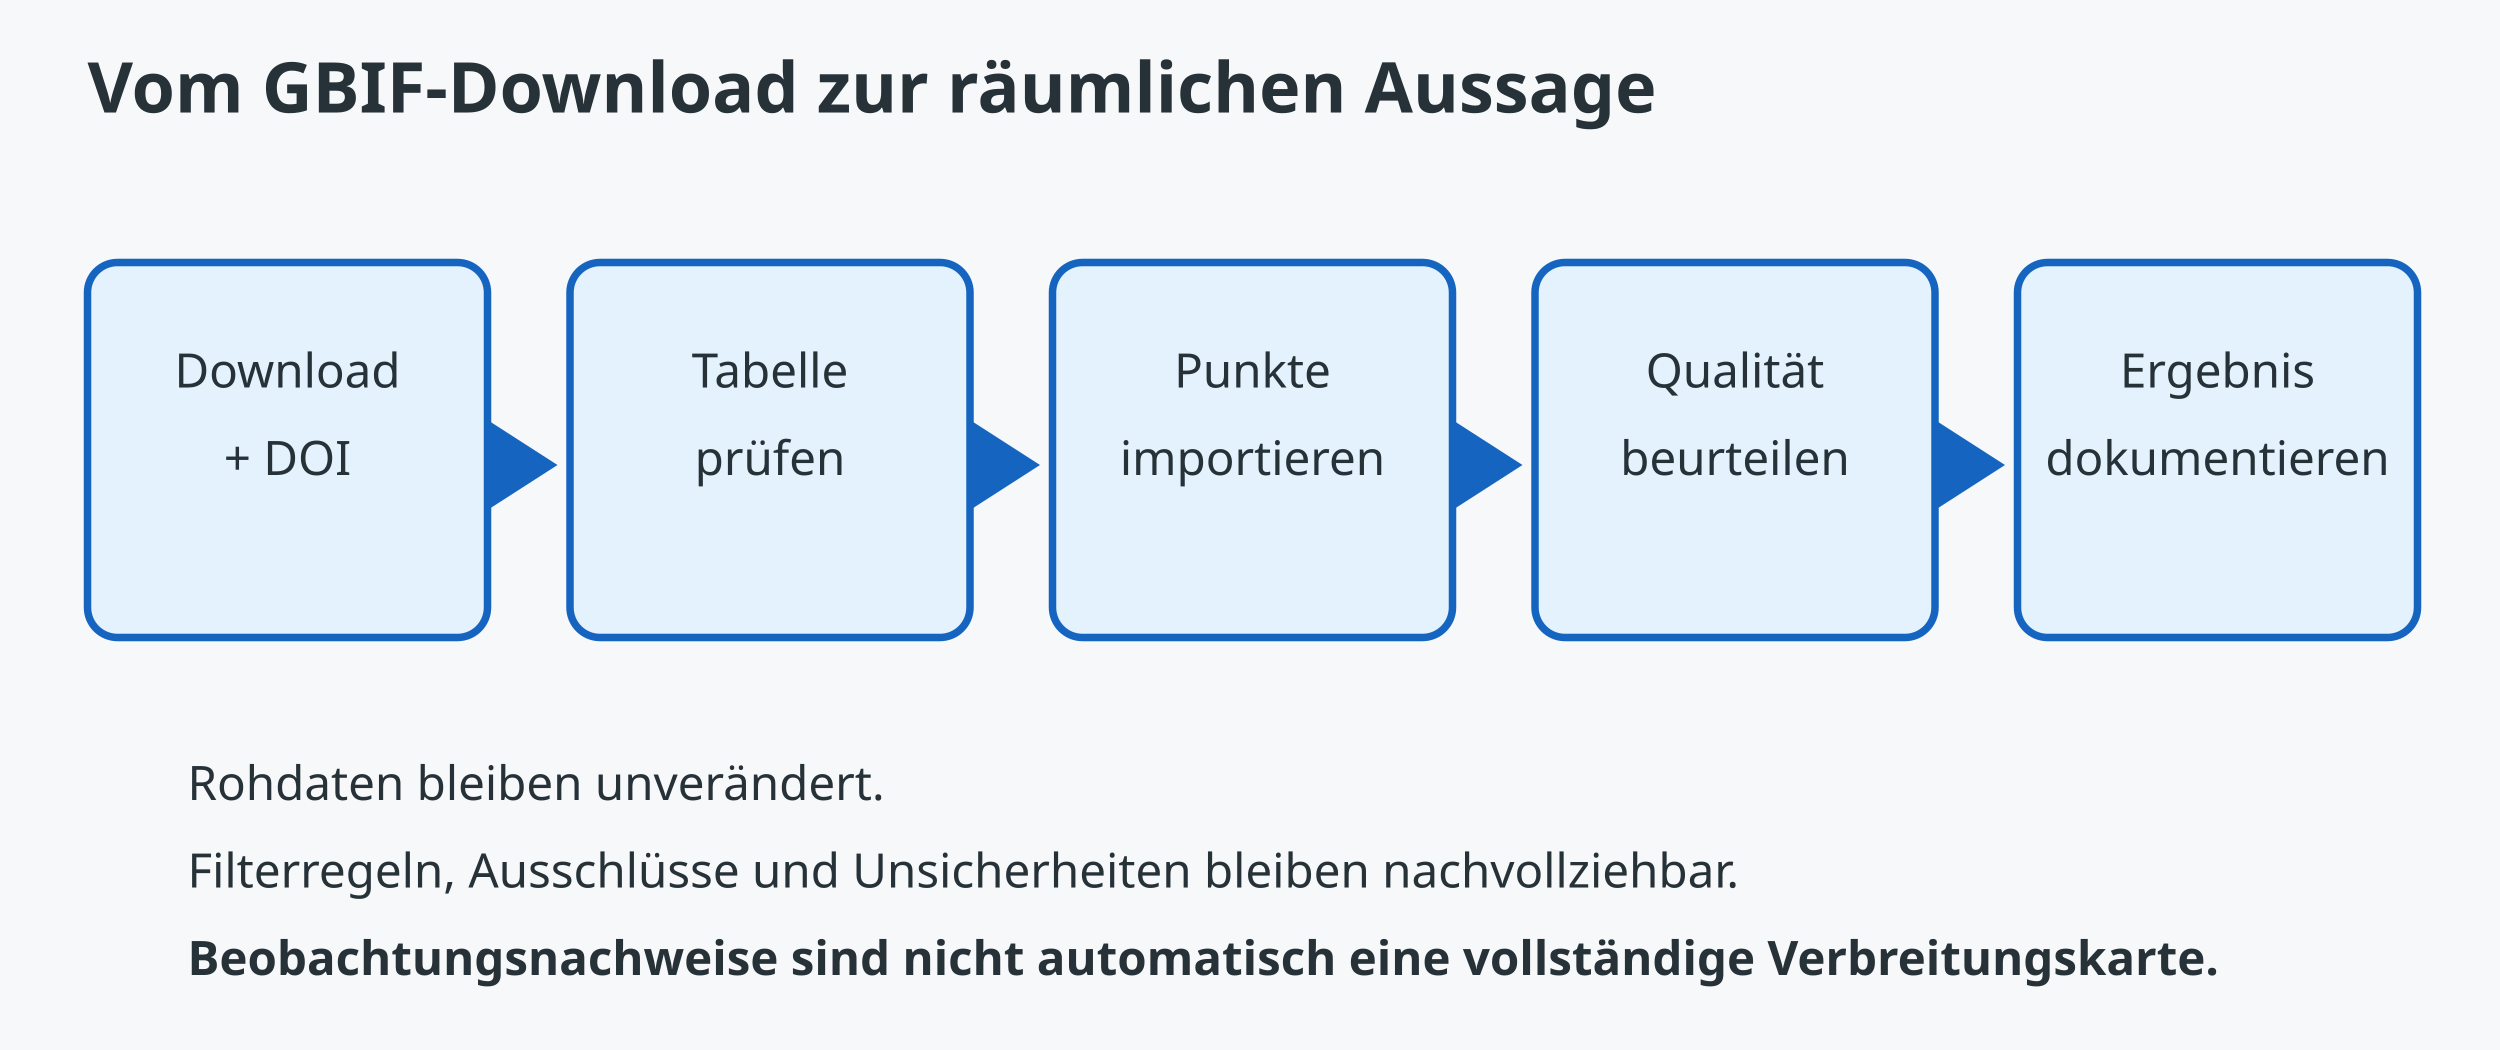
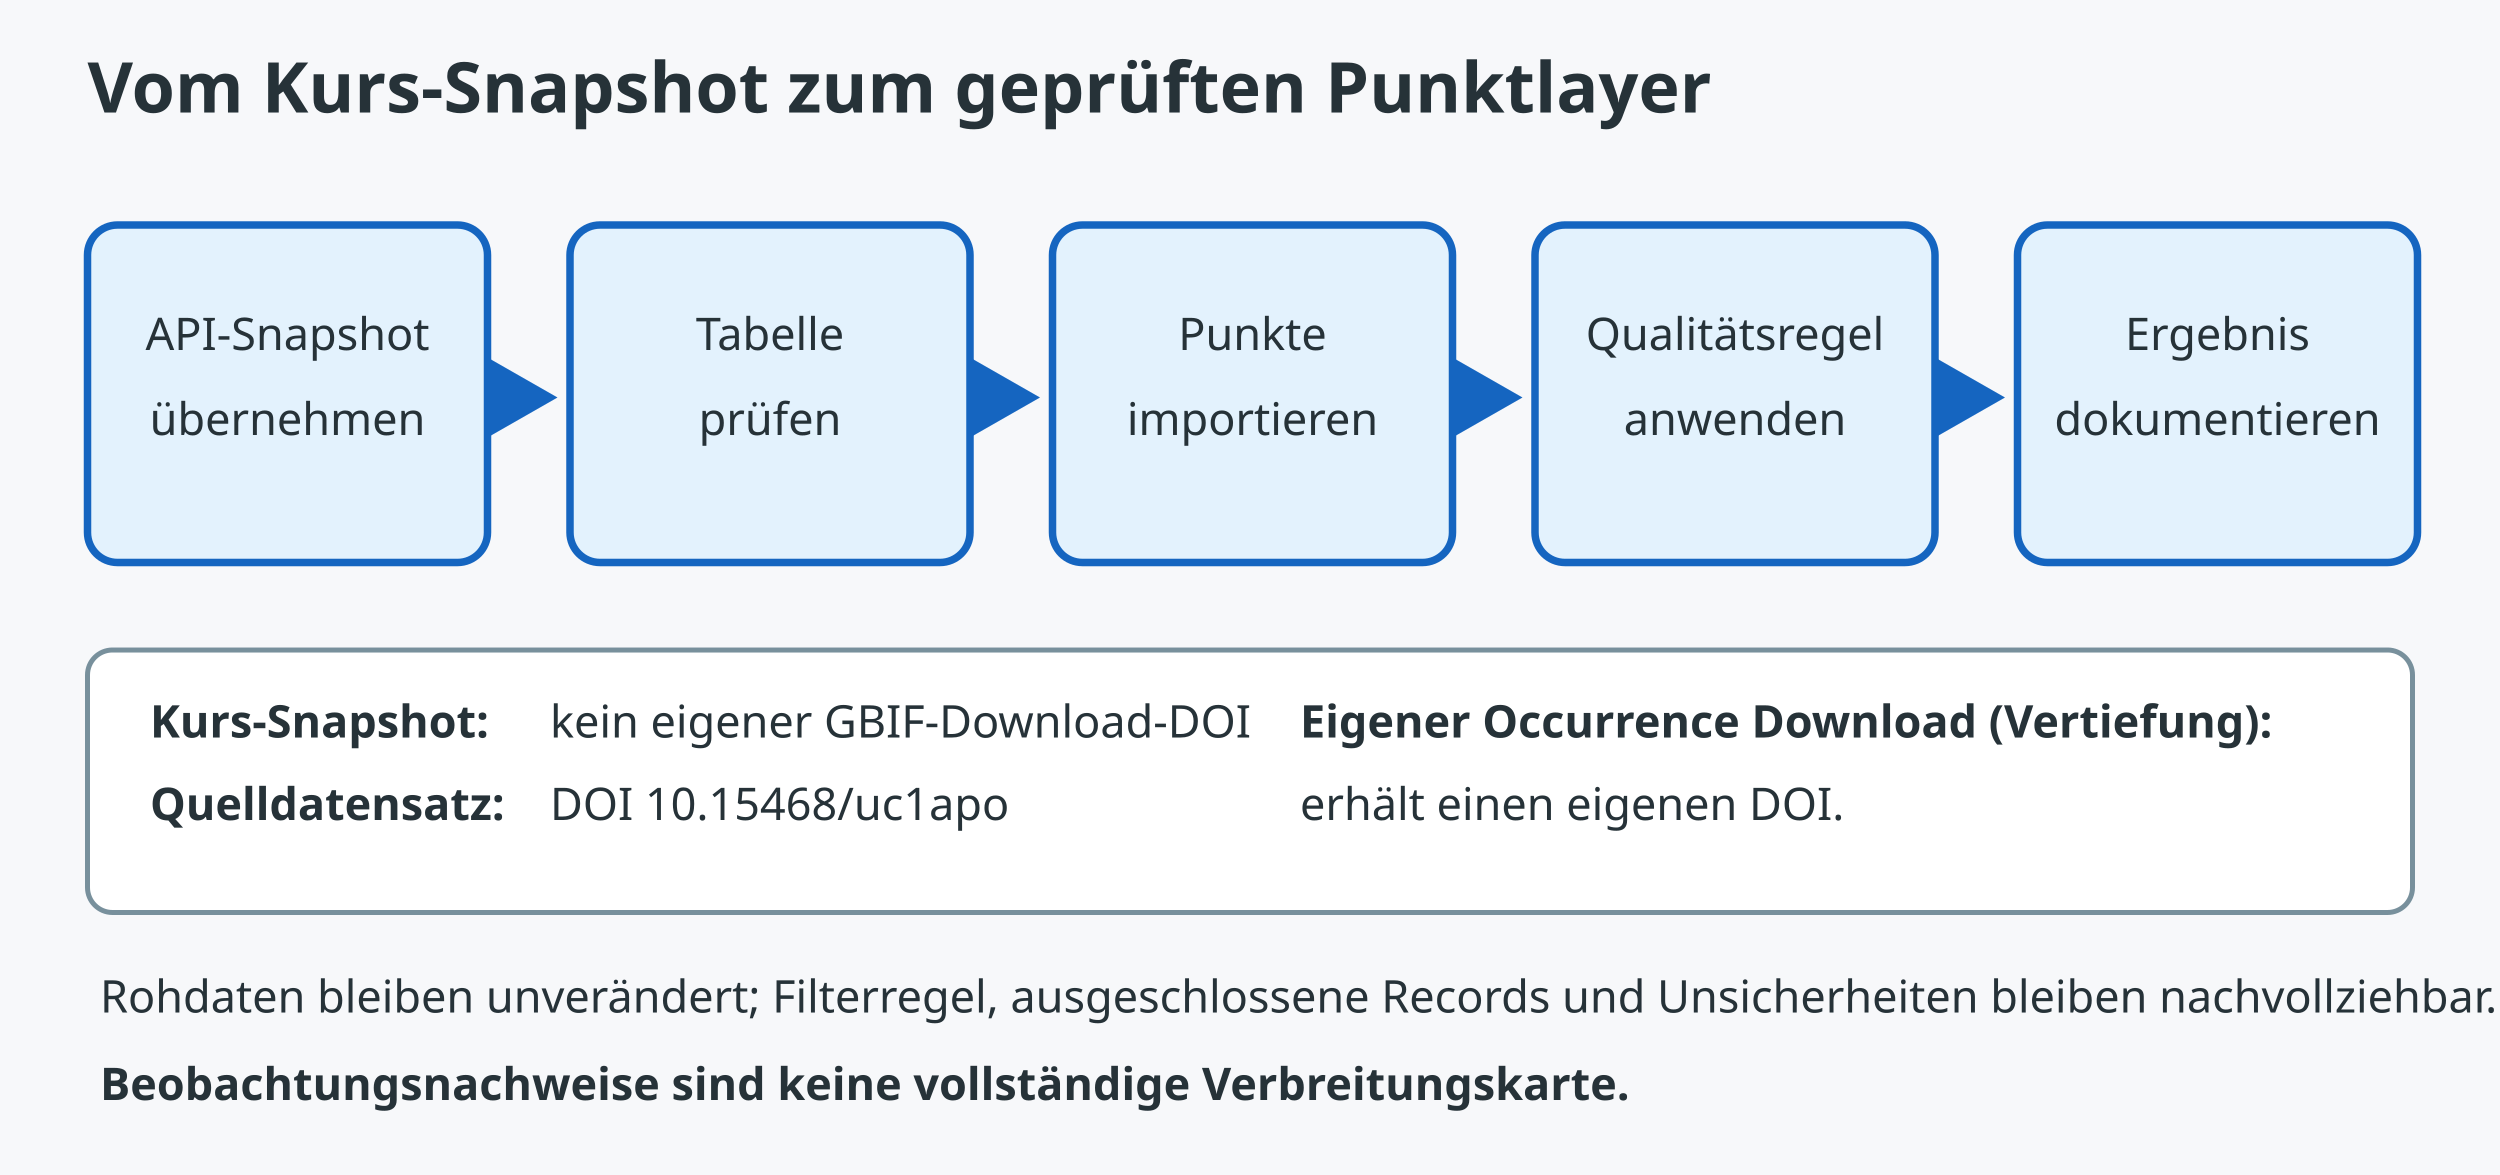
- <svg xmlns="http://www.w3.org/2000/svg" width="1000" height="420" viewBox="0 0 1000 420" role="img" aria-labelledby="t d">
-   <rect width="1000" height="420" fill="#f7f8fa" />
+ <svg xmlns="http://www.w3.org/2000/svg" width="1000" height="470" viewBox="0 0 1000 470" role="img" aria-labelledby="title desc">
+   <rect width="1000" height="470" fill="#f7f8fa" />
  <g font-family="sans-serif" fill="#263238">
-     <text x="35" y="45" font-size="28" font-weight="700">Vom GBIF-Download zur räumlichen Aussage</text>
-     <g font-size="19" text-anchor="middle">
+     <text x="35" y="45" font-size="28" font-weight="700">Vom Kurs-Snapshot zum geprüften Punktlayer</text>
+     <g font-size="18" text-anchor="middle">
      <g fill="#e3f2fd" stroke="#1565c0" stroke-width="3">
-         <rect x="35" y="105" width="160" height="150" rx="12" />
-         <rect x="228" y="105" width="160" height="150" rx="12" />
-         <rect x="421" y="105" width="160" height="150" rx="12" />
-         <rect x="614" y="105" width="160" height="150" rx="12" />
-         <rect x="807" y="105" width="160" height="150" rx="12" />
+         <rect x="35" y="90" width="160" height="135" rx="12" />
+         <rect x="228" y="90" width="160" height="135" rx="12" />
+         <rect x="421" y="90" width="160" height="135" rx="12" />
+         <rect x="614" y="90" width="160" height="135" rx="12" />
+         <rect x="807" y="90" width="160" height="135" rx="12" />
      </g>
-       <text x="115" y="155">Download</text>
-       <text x="115" y="190">+ DOI</text>
-       <text x="308" y="155">Tabelle</text>
-       <text x="308" y="190">prüfen</text>
-       <text x="501" y="155">Punkte</text>
-       <text x="501" y="190">importieren</text>
-       <text x="694" y="155">Qualität</text>
-       <text x="694" y="190">beurteilen</text>
-       <text x="887" y="155">Ergebnis</text>
-       <text x="887" y="190">dokumentieren</text>
+       <text x="115" y="140">API-Snapshot</text>
+       <text x="115" y="174">übernehmen</text>
+       <text x="308" y="140">Tabelle</text>
+       <text x="308" y="174">prüfen</text>
+       <text x="501" y="140">Punkte</text>
+       <text x="501" y="174">importieren</text>
+       <text x="694" y="140">Qualitätsregel</text>
+       <text x="694" y="174">anwenden</text>
+       <text x="887" y="140">Ergebnis</text>
+       <text x="887" y="174">dokumentieren</text>
    </g>
    <g fill="#1565c0">
-       <path d="m195 168 28 18-28 18z" />
-       <path d="m388 168 28 18-28 18z" />
-       <path d="m581 168 28 18-28 18z" />
-       <path d="m774 168 28 18-28 18z" />
+       <path d="m195 143 28 16-28 16z" />
+       <path d="m388 143 28 16-28 16z" />
+       <path d="m581 143 28 16-28 16z" />
+       <path d="m774 143 28 16-28 16z" />
    </g>
-     <text x="75" y="320" font-size="19">Rohdaten bleiben unverändert.</text>
-     <text x="75" y="355" font-size="19">Filterregeln, Ausschlüsse und Unsicherheiten bleiben nachvollziehbar.</text>
-     <text x="75" y="390" font-size="19" font-weight="700">Beobachtungsnachweise sind nicht automatisch eine vollständige Verbreitungskarte.</text>
+     <rect x="35" y="260" width="930" height="105" rx="10" fill="#fff" stroke="#78909c" stroke-width="2" />
+     <g font-size="18">
+       <text x="60" y="295" font-weight="700">Kurs-Snapshot:</text>
+       <text x="220" y="295">kein eigener GBIF-Download-DOI</text>
+       <text x="60" y="328" font-weight="700">Quelldatensatz:</text>
+       <text x="220" y="328">DOI 10.15468/uc1apo</text>
+       <text x="520" y="295" font-weight="700">Eigener Occurrence Download (Vertiefung):</text>
+       <text x="520" y="328">erhält einen eigenen DOI.</text>
+     </g>
+     <text x="40" y="405" font-size="18">Rohdaten bleiben unverändert; Filterregel, ausgeschlossene Records und Unsicherheiten bleiben nachvollziehbar.</text>
+     <text x="40" y="440" font-size="18" font-weight="700">Beobachtungsnachweise sind keine vollständige Verbreitungskarte.</text>
  </g>
</svg>
